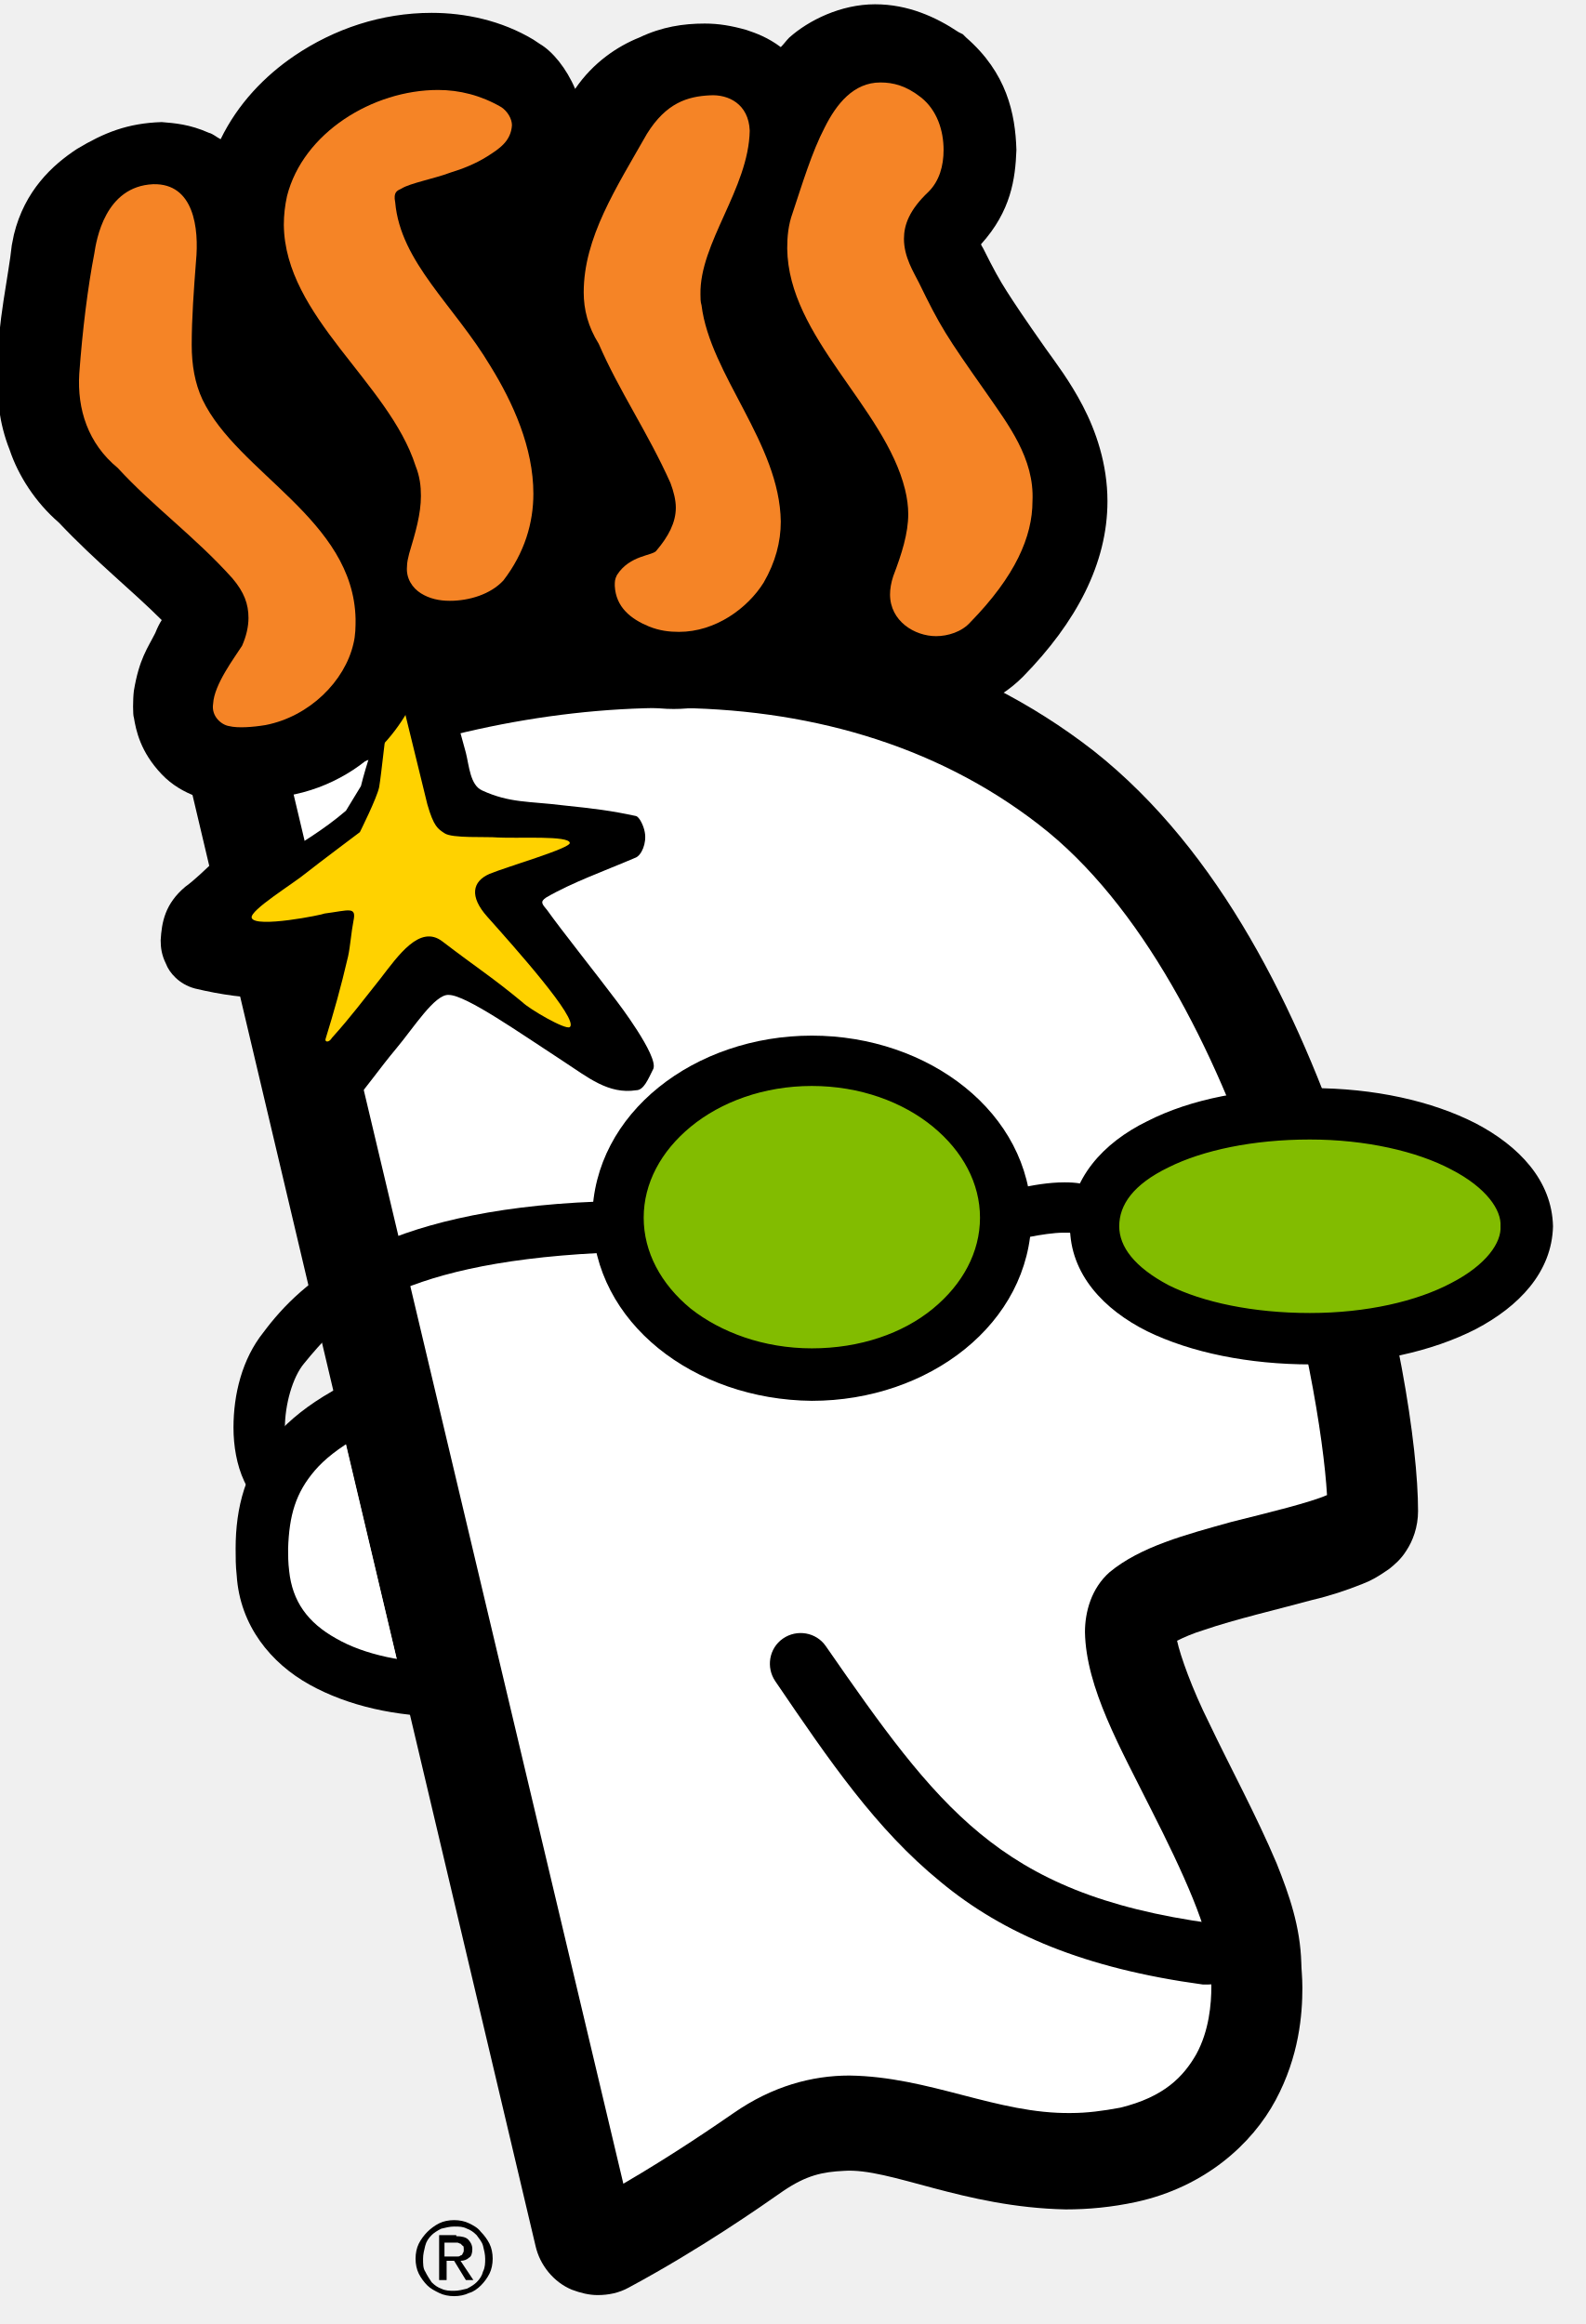
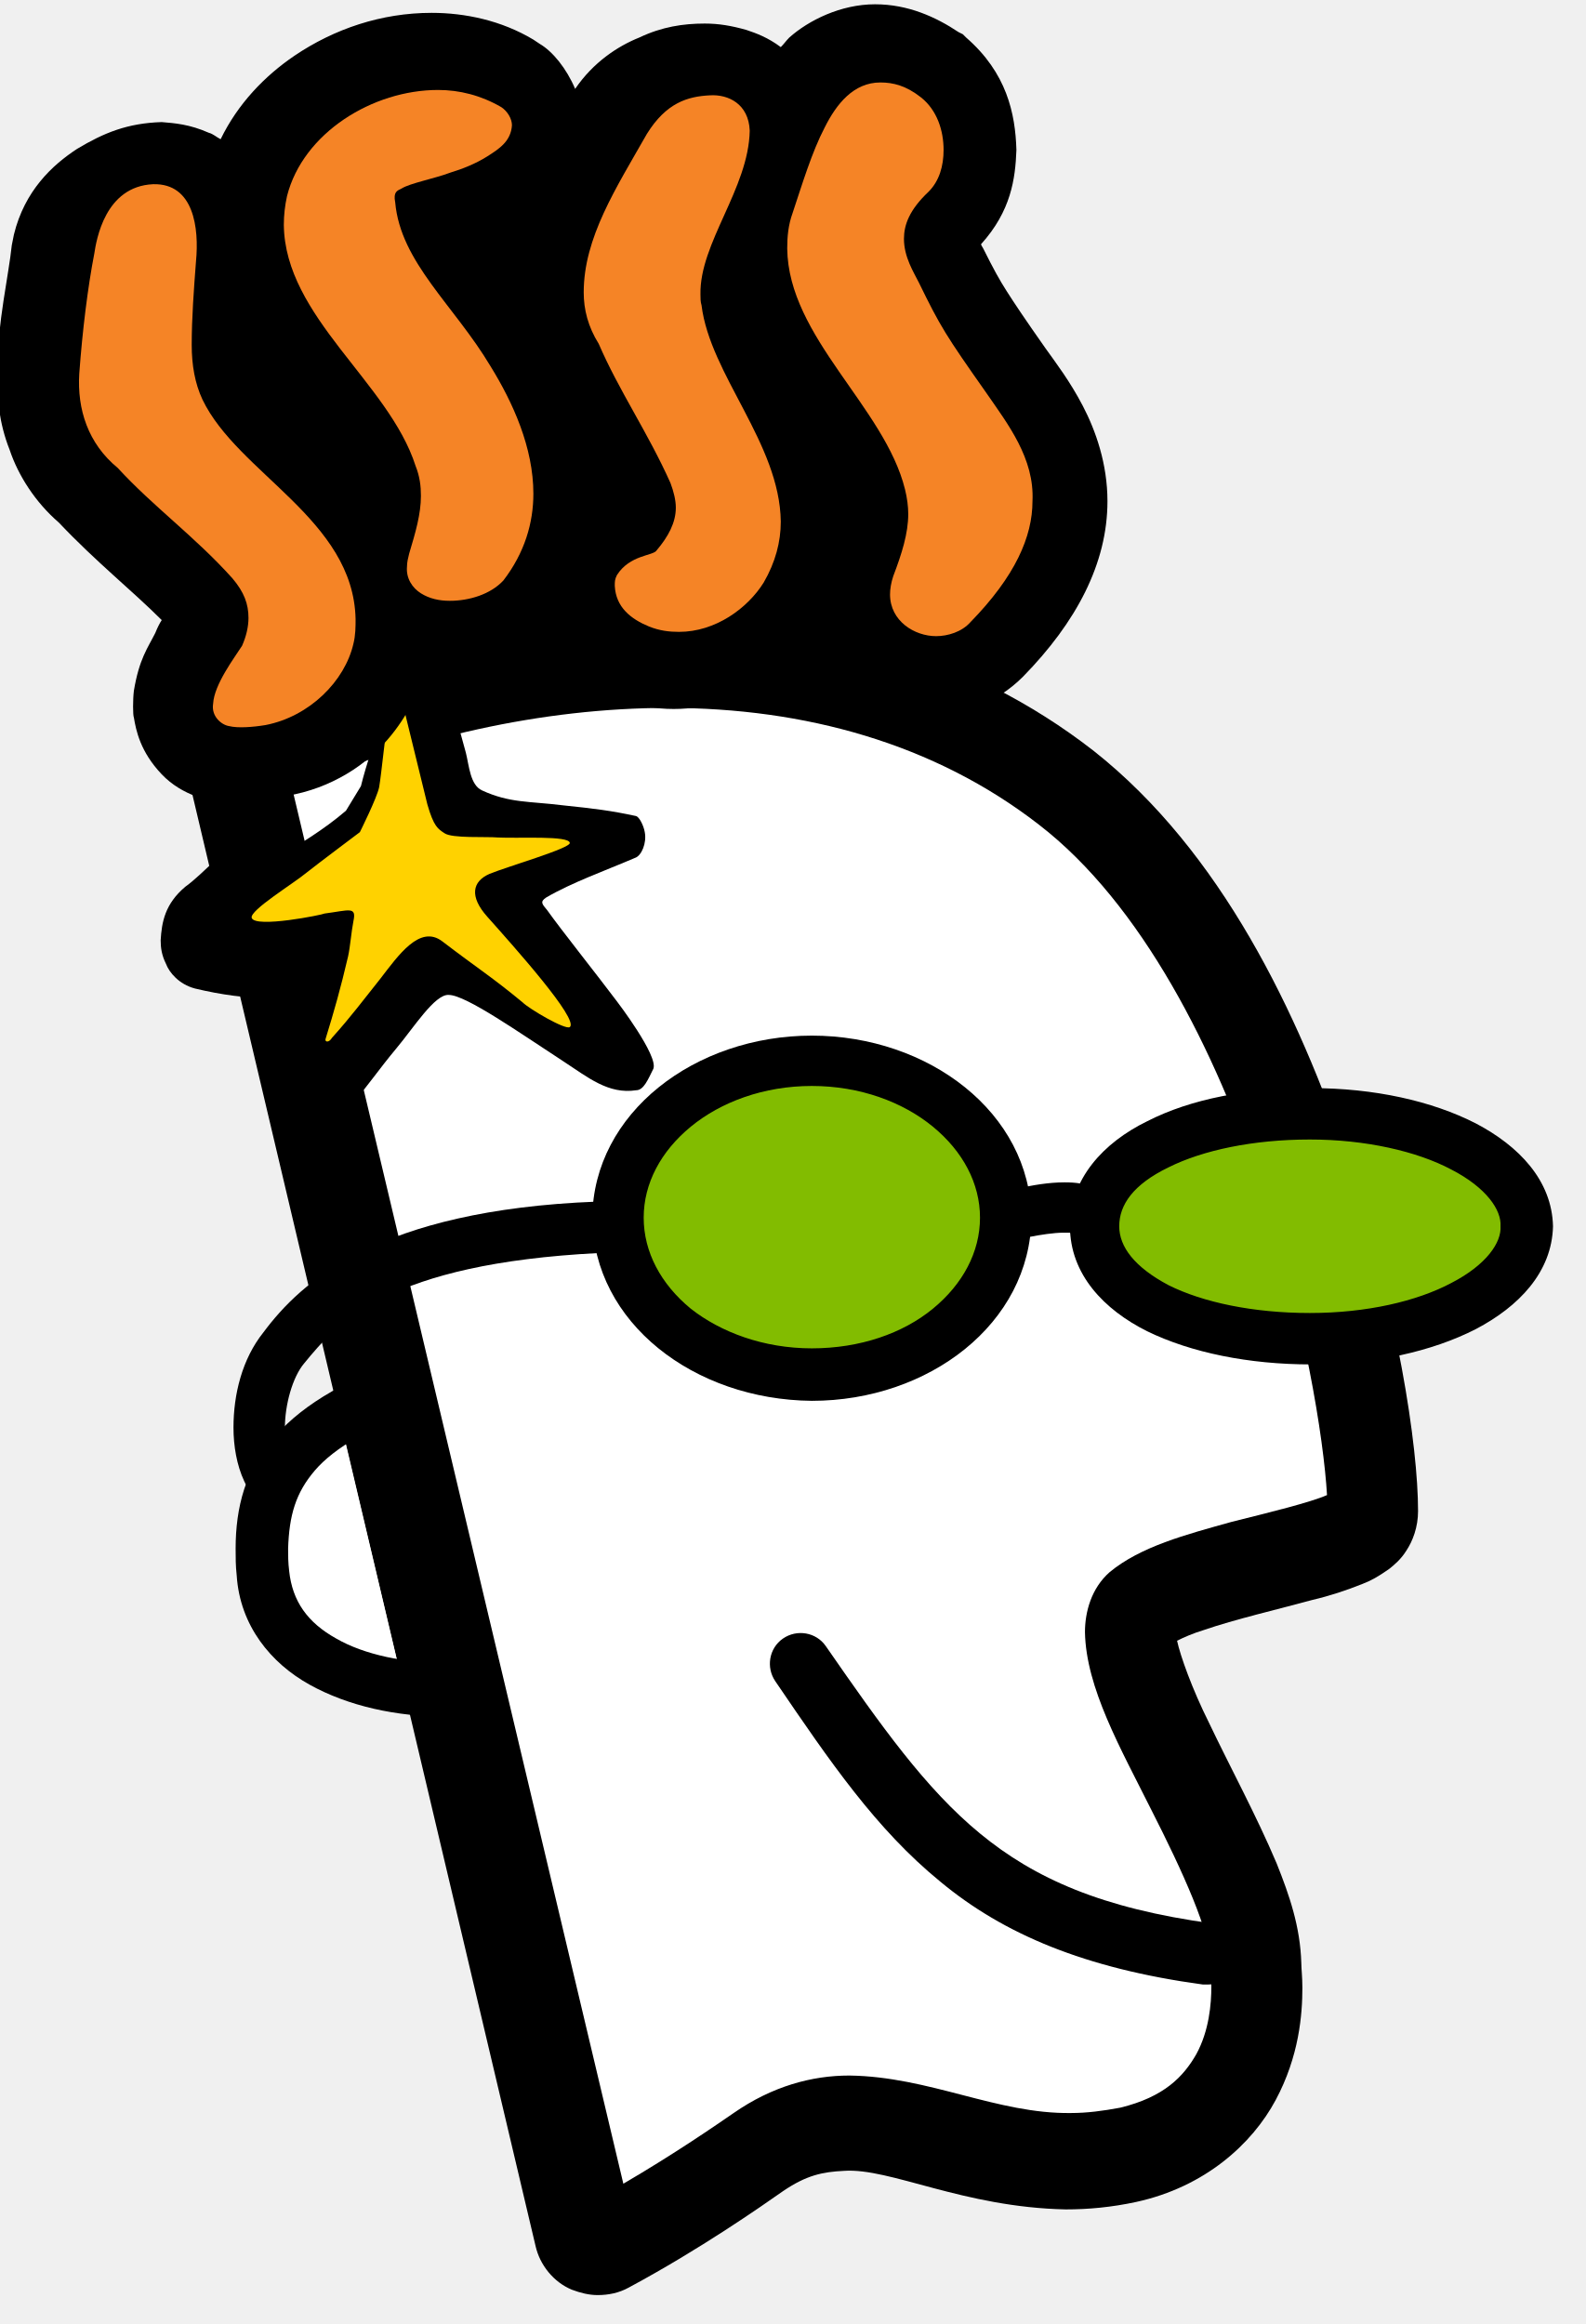
<svg xmlns="http://www.w3.org/2000/svg" width="148px" height="217px" viewBox="0 0 148 217" version="1.1">
  <defs />
  <g id="Page-1" stroke="none" stroke-width="1" fill="none" fill-rule="evenodd">
    <g id="godaddy">
      <g id="godaddy_guy">
        <path d="M125.9,108.4 C121.2,94.5 114,79.5 102.1,70.1 C90.4,61 76.3,57.3 62.1,57.3 C48,57.3 33.8,60.9 21.1,66.6 C18.5,67.8 17.1,70.7 17.8,73.5 L50,209.7 C50.4,211.5 51.7,213.1 53.4,213.8 C54.2,214.1 55,214.3 55.8,214.3 C56.8,214.3 57.8,214.1 58.7,213.6 C65.4,210 71.1,206 73.1,204.6 C75.3,203.1 76.8,202.8 78.8,202.7 C83.1,202.4 89.9,206.1 99.5,206.3 C101.6,206.3 103.8,206.1 106.1,205.6 C112.5,204.2 116.9,200.2 119.1,196.1 C121.3,192 121.6,188.1 121.6,185.6 C121.6,184.6 121.5,183.8 121.5,183.3 C121.4,179.9 120.4,177 119.2,174 C117.3,169.5 114.8,164.9 112.9,160.9 C111.3,157.7 110.2,154.6 109.9,153.2 C110.5,152.9 111.4,152.5 112.4,152.2 C115.3,151.2 119.2,150.3 122.5,149.4 C124.2,149 125.7,148.5 127.2,147.9 C128,147.6 128.7,147.2 129.7,146.5 C130.2,146.1 130.8,145.6 131.3,144.8 C131.9,143.9 132.4,142.6 132.4,141.1 C132.4,135 130.5,122.4 125.9,108.4 L125.9,108.4 Z" id="head_black_fill_16_" fill="#000000" />
        <path d="M97,77 C87.2,69.4 75.1,66.1 62.4,66.1 C50.6,66.1 38.4,68.9 27.3,73.7 L58.2,203.9 C63,201.1 66.9,198.4 68.5,197.3 C72.1,194.8 75.8,193.8 79.3,193.8 C86.8,193.9 93.1,197.4 100,197.3 C101.5,197.3 103,197.1 104.6,196.8 C108.7,195.8 110.5,193.9 111.7,191.8 C112.9,189.6 113.1,187.1 113.1,185.5 C113.1,185 113.1,184.6 113,184.3 L113,184 L113,183.8 L113,183.6 L113,183.3 C113.1,180.6 110.4,174.7 107.5,169 C104.6,163.2 101.4,157.6 101.3,152.4 C101.3,150.5 101.9,148.3 103.6,146.8 C106.5,144.4 110.7,143.3 115,142.1 C118.6,141.2 122.3,140.3 123.9,139.6 C123.6,134.4 121.8,122.9 117.8,111.1 C113.5,98.1 106.6,84.4 97,77 L97,77 Z" id="Head_white_fill_16_" fill="#FFFFFF" />
        <path d="M112.3,185.3 C101.3,183.8 93.7,180.6 87.8,175.7 L87.8,175.7 C81.8,170.8 77.5,164.5 72.4,157 L72.4,157 C71.5,155.7 71.8,153.9 73.1,153 L73.1,153 C74.4,152.1 76.2,152.4 77.1,153.7 L77.1,153.7 C82.3,161.2 86.4,167 91.5,171.2 L91.5,171.2 C96.6,175.4 102.9,178.2 113.2,179.6 L113.2,179.6 C114.8,179.8 115.9,181.3 115.7,182.8 L115.7,182.8 C115.5,184.3 114.3,185.3 112.8,185.3 L112.8,185.3 C112.5,185.3 112.4,185.3 112.3,185.3 L112.3,185.3 L112.3,185.3 Z" id="SMILE_15_" fill="#000000" />
        <path d="M23.8,77.4 C20.9,79.2 19.1,81.5 17.3,82.8 C15.4,84.4 15.1,86.1 15,87.8 C15,88.5 15.1,89.2 15.5,90 C15.8,90.8 16.7,91.9 18.2,92.3 C20.7,92.9 23,93.2 25.2,93.2 L26.3,93.2 L23.8,77.4 L23.8,77.4 Z" id="star_outer_outline_18_" fill="#000000" />
        <path d="M51,83.8 C53.4,82.4 56.5,81.3 59.3,80.1 C59.9,79.9 60.4,78.7 60.2,77.7 C60.1,77.1 59.7,76.3 59.4,76.2 C57.1,75.7 55.5,75.5 52.6,75.2 C49.4,74.8 47.6,75 45,73.8 C43.9,73.3 43.8,71.5 43.5,70.3 C42.3,65.8 40.9,61.4 39,57.6 C38.7,56.9 37.6,56.5 36.9,57.2 C36.2,57.8 35.7,59 36,60.3 C36.9,64.8 34.7,69.3 33.7,73.4 L32.3,75.7 C30.2,77.5 28,78.8 25.7,80.2 C23.5,81.5 21.7,83.7 19.5,85.4 C18.4,86.2 18.2,88.6 19.2,88.9 C22.9,89.9 26.5,89.8 30,89.3 C30.1,93.7 28.5,97.9 27,101.6 C26.7,102.4 26.4,102.7 26.2,103.3 C25.6,104.7 27.3,106.4 28.4,106.2 C31.7,105.6 33.9,101.6 37,97.9 C38.6,96 40.6,92.8 41.9,92.9 C43.5,92.9 48.6,96.5 52.6,99.1 C54.9,100.6 56.8,102.2 59.4,101.8 C60.1,101.8 60.5,100.8 61,99.8 C61.5,98.6 57.6,93.5 57.6,93.5 C55.8,91.1 52.3,86.7 51.1,85 C50.6,84.4 50.4,84.2 51,83.8 L51,83.8 Z" id="Star_black_12_" fill="#000000" />
        <path d="M23.5,85.7 C23.8,86.7 30.2,85.4 30.3,85.3 C32.6,85 33.3,84.6 33,86 C32.8,87 32.7,88.4 32.5,89.3 C31.8,92.3 31.2,94.4 30.4,97 C30.3,97.3 30.7,97.4 31,96.9 C32.8,94.9 33.9,93.4 35.5,91.4 C37.2,89.2 39.2,86.3 41.3,87.9 C44.7,90.5 45.9,91.2 48.8,93.6 C49.4,94.2 52.8,96.2 53.2,95.9 C54.1,95.2 47.9,88.3 45.5,85.6 C43.8,83.7 44.1,82.3 45.7,81.6 C47.4,80.9 53.3,79.2 53.2,78.7 C53.1,78 48.5,78.3 46.5,78.2 C45.4,78.1 42.2,78.3 41.5,77.8 C40.9,77.4 40.5,77.2 39.9,75.1 L37.5,65.3 C37.2,64.4 36.8,63.9 36.4,65.7 C36.1,67.4 35.6,72.4 35.4,73.5 C35.2,74.5 33.6,77.7 33.6,77.7 C33.6,77.7 29.6,80.7 28.6,81.5 C27.4,82.5 23.3,85 23.5,85.7 L23.5,85.7 Z" id="Star_yellow_11_" fill="#FFD200" />
        <path d="M12.5,67 C12.7,68.2 13.1,70.2 15.1,72.3 C17,74.3 19.7,74.9 21.1,74.9 L21.4,74.9 C23,74.9 23.7,74.6 24.1,74.5 L24.4,74.5 C28.7,74.5 32.6,72.6 35.1,70.2 C37.2,68.2 38.6,65.8 39.5,63.3 C40.3,63.4 41,63.5 41.7,63.5 C43.5,63.5 45.2,63.2 46.9,62.6 C48.3,62.1 49.8,61.3 51.2,60 C51.7,60.8 52.2,61.5 52.7,62.1 C54.3,63.8 56,64.7 57.5,65.3 L57.6,65.3 L57.7,65.3 C59.4,65.9 61.2,66.2 62.9,66.2 L62.9,66.2 C66.2,66.2 69.1,65.1 71.4,63.7 C73.3,62.5 74.9,60.9 76.2,59.2 C76.9,61.3 78.2,63.1 79.7,64.2 C82,66 84.6,66.7 87.1,66.7 L87.1,66.7 C89.9,66.7 93,65.7 95.5,63.2 C100.5,58.1 103.4,52.6 103.4,46.8 C103.4,43.3 102.3,40.2 101.1,37.9 C99.9,35.6 98.6,33.9 97.6,32.5 C95.7,29.8 94.7,28.3 94,27.2 C93.3,26.1 92.8,25.2 91.8,23.2 C91.7,23 91.6,22.9 91.6,22.8 C94.4,19.7 94.8,16.7 94.9,14 C94.8,10.6 94,6.8 90.2,3.5 L89.9,3.2 L89.5,3 C87.4,1.6 84.8,0.4 81.7,0.4 C78.5,0.4 75.5,1.9 73.7,3.5 C73.4,3.8 73.2,4.1 72.9,4.4 C71.7,3.5 70.6,3.1 69.7,2.8 C68.3,2.4 67.1,2.2 65.8,2.2 C63.8,2.2 61.8,2.5 59.7,3.5 C57.7,4.3 55.4,5.8 53.7,8.3 C52.9,6.4 51.6,4.8 50.4,4.1 L50.1,3.9 L49.8,3.7 C46.8,1.9 43.4,1.2 40.3,1.2 C35.6,1.2 31.2,2.7 27.5,5.2 C24.7,7.1 22.2,9.7 20.6,13 C20.2,12.8 19.9,12.5 19.5,12.4 C17.7,11.6 16.3,11.5 15.1,11.4 C11.9,11.5 9.7,12.4 7.2,13.9 C4.9,15.4 2.3,17.8 1.3,21.9 L1.2,22.4 L1.1,22.9 C0.8,25.8 -0.2,29.9 -0.3,34.8 C-0.3,37 -0.1,39.5 0.9,42 C1.7,44.4 3.3,46.9 5.5,48.8 C9,52.5 12.3,55.1 15.1,57.9 C14.9,58.2 14.7,58.6 14.5,59.1 C13.8,60.5 13,61.5 12.5,64.5 C12.4,65.3 12.4,66.8 12.5,67 L12.5,67 Z" id="hair_black_background_22_" fill="#000000" />
        <path d="M92.1,36.7 C88.3,31.3 87.8,30.5 85.8,26.4 C85.3,25.4 84.4,24 84.4,22.3 C84.4,21 84.9,19.6 86.7,17.9 C87.7,16.9 88.1,15.5 88.1,14 C88.1,12.2 87.5,10.3 86,9.1 C84.6,8 83.4,7.7 82.2,7.7 C79.7,7.7 78.1,9.7 77,11.9 C75.8,14.2 74.9,17.2 74,19.9 C73.6,21 73.5,22.1 73.5,23.2 C73.6,31.5 82.6,38 84.5,45.7 L84.5,45.7 C84.7,46.5 84.8,47.3 84.8,48 C84.8,49.8 84.2,51.7 83.4,53.8 C83.2,54.4 83.1,55 83.1,55.5 C83.1,58 85.4,59.4 87.4,59.4 L87.4,59.4 C88.5,59.4 89.8,59 90.6,58.1 C94.8,53.8 96.4,50.1 96.4,46.8 C96.6,42.8 94.1,39.6 92.1,36.7 L92.1,36.7 Z" id="hair_4_17_" fill="#F58426" />
        <path d="M70,12.2 C69.9,17.6 65.3,22.7 65.4,27.5 C65.4,27.8 65.4,28.2 65.5,28.5 C66.3,35 72.8,41.4 72.9,48.7 C72.9,50.6 72.4,52.5 71.3,54.4 C69.8,56.8 66.8,59 63.4,59 C62.5,59 61.6,58.9 60.6,58.5 C58.9,57.8 57.5,56.7 57.4,54.7 C57.4,54.3 57.4,54.1 57.6,53.7 C58.8,51.8 61,51.9 61.3,51.4 C62.4,50.1 63.1,48.8 63.1,47.4 C63.1,46.7 62.9,45.9 62.6,45.1 C60.5,40.4 57.8,36.5 55.9,32.1 C54.9,30.5 54.5,28.9 54.5,27.3 C54.5,22.2 57.5,17.6 60.4,12.5 C62.2,9.6 64.2,9 66.3,8.9 C68,8.8 69.9,9.7 70,12.2 L70,12.2 Z" id="hair_3_17_" fill="#F58426" />
        <path d="M36.9,18.9 C37.4,24.5 42.4,28.5 45.8,34.2 C47.9,37.6 49.8,41.8 49.8,46.1 C49.8,48.8 49,51.6 47,54.2 C45.8,55.5 43.8,56.1 42,56.1 C41,56.1 40.1,55.9 39.3,55.4 C38.5,54.9 37.9,54 38,52.9 C38,52.5 38.1,52.1 38.2,51.7 C38.8,49.7 39.3,48 39.3,46.3 C39.3,45.4 39.2,44.5 38.8,43.5 L38.8,43.5 C36.3,35.7 26.6,29.6 26.5,21 C26.5,20.1 26.6,19.2 26.8,18.3 C28.3,12.4 34.8,8.4 40.9,8.4 C42.9,8.4 44.9,8.9 46.8,10 C47.4,10.4 47.8,11.1 47.8,11.7 C47.7,13.2 46.6,13.9 45.5,14.6 C44.4,15.3 43.1,15.8 42.1,16.1 C40.5,16.7 38.3,17.1 37.5,17.6 C37.1,17.8 36.7,17.9 36.9,18.9 L36.9,18.9 Z" id="hair_2_17_" fill="#F58426" />
        <path d="M8.8,23.7 C8.2,26.8 7.7,30.8 7.4,34.9 C7.2,38.2 8.2,41.4 11,43.7 C14.3,47.3 18.2,50.1 21.7,54 C22.8,55.3 23.2,56.4 23.2,57.7 C23.2,58.5 23,59.4 22.6,60.3 C21.9,61.4 20,63.9 19.9,65.7 C19.7,66.9 20.7,67.7 21.4,67.8 C22.2,68 23.6,67.9 24.8,67.7 C28.9,66.9 32.2,63.6 33,60.1 C33.2,59.3 33.2,58.5 33.2,57.8 C33,48.5 22.2,44.2 18.9,37.3 C18.2,35.8 17.9,34.1 17.9,32.2 C17.9,29.7 18.1,27 18.3,24.4 C18.6,21.3 18.1,17.1 14.3,17.2 C9.8,17.4 9,22.4 8.8,23.7 L8.8,23.7 Z" id="hair_1_17_" fill="#F58426" />
        <path d="M93.1,111.5 C93.2,111.5 96.4,110.4 99.4,110.4 L99.4,110.4 C100.4,110.4 101.4,110.5 102.4,111 L102.4,111 C103.5,111.5 104.6,113 104.5,114.4 L104.5,114.4 L104.1,114.4 L100.5,114.5 L100.1,115.2 C100.1,115.2 100,115.2 99.9,115.1 L99.9,115.1 L99.3,115.1 L99.3,115.1 C98.4,115.1 97.1,115.3 96.1,115.5 L96.1,115.5 C95.1,115.7 94.4,115.9 94.4,115.9 L94.4,115.9 L93.1,111.5 L93.1,111.5 Z" id="noseguard_15_" fill="#000000" />
        <path d="M122.4,125 C133.5,125 142.6,120.3 142.6,114.5 C142.6,108.7 133.6,104 122.4,104 C111.3,104 102.2,108.1 102.2,114.5 C102.2,120.9 111.2,125 122.4,125 L122.4,125 Z" id="lens_2_15_" fill="#82BC00" />
        <path d="M137.8,104.9 C133.7,102.8 128.3,101.6 122.4,101.6 C116.5,101.6 111.2,102.6 107.1,104.7 C103,106.7 99.9,110.1 99.9,114.5 C99.9,119 103.1,122.3 107.1,124.3 C111.2,126.3 116.6,127.4 122.4,127.4 C128.3,127.4 133.7,126.2 137.8,124.1 C141.8,122 144.9,118.8 145,114.5 C144.9,110.2 141.8,107 137.8,104.9 L137.8,104.9 Z M135.5,119.8 C132.3,121.5 127.6,122.6 122.3,122.6 C117,122.6 112.3,121.6 109.1,120 C105.9,118.3 104.5,116.4 104.5,114.5 C104.5,112.5 105.8,110.6 109.1,109 C112.3,107.4 117,106.4 122.3,106.4 C127.5,106.4 132.3,107.5 135.5,109.2 C138.8,110.9 140.2,113 140.1,114.5 C140.2,116 138.8,118.1 135.5,119.8 L135.5,119.8 Z" id="lense_2_15_" fill="#000000" />
        <path d="M75.8,128.4 C85.8,128.4 93.9,121.8 93.9,113.7 C93.9,105.6 85.8,99 75.8,99 C65.8,99 57.8,105.6 57.8,113.7 C57.8,121.8 65.8,128.4 75.8,128.4 L75.8,128.4 Z" id="lense_1_31_" fill="#82BC00" />
        <path d="M75.8,96.7 C64.9,96.7 55.4,103.9 55.3,113.7 C55.4,123.5 64.8,130.7 75.8,130.8 C86.7,130.8 96.2,123.6 96.3,113.7 C96.2,103.9 86.7,96.7 75.8,96.7 L75.8,96.7 Z M87.1,122.2 C84.3,124.5 80.3,125.9 75.8,125.9 C71.3,125.9 67.3,124.4 64.5,122.2 C61.7,119.9 60.1,116.9 60.1,113.7 C60.1,110.5 61.7,107.5 64.5,105.2 C67.3,102.9 71.3,101.4 75.8,101.4 C80.3,101.4 84.3,102.9 87.1,105.2 C89.9,107.5 91.5,110.5 91.5,113.7 C91.5,116.9 89.9,119.9 87.1,122.2 L87.1,122.2 Z" id="lense_1_30_" fill="#000000" />
        <path d="M22.8,138.3 C22.1,136.8 21.8,135 21.8,133.3 L21.8,133.3 C21.8,130.2 22.6,126.9 24.6,124.4 L24.6,124.4 C28.1,119.7 35.3,113 55.7,112.2 L55.7,112.2 L55.9,117 C36.3,118 31.5,123.5 28.4,127.3 L28.4,127.3 C27.3,128.6 26.6,131.2 26.6,133.3 L26.6,133.3 C26.6,134.5 26.8,135.6 27.1,136.3 L27.1,136.3 C27.4,137 27.6,137 27.7,137 L27.7,137 L26.7,141.7 C24.8,141.3 23.5,139.8 22.8,138.3 L22.8,138.3 L22.8,138.3 Z" id="glasses_arm_15_" fill="#000000" />
        <path d="M38.1,159.4 L31.6,132 C31.6,132 21.1,135.2 24,147.9 C26.9,160.5 36.9,156.4 38.1,159.4 L38.1,159.4 Z" id="Shape" fill="#FFFFFF" />
        <path d="M28.9,157.3 C25.3,155.3 22.4,151.8 22.1,147.1 L22.1,147.1 C22,146.2 22,145.4 22,144.6 L22,144.6 C22,140.8 22.9,137.1 25.7,134.1 L25.7,134.1 C28.4,131 32.7,128.6 39,126.4 L39,126.4 L40.6,131 C34.7,133.1 31.2,135.2 29.4,137.3 L29.4,137.3 C27.6,139.4 27,141.5 26.9,144.6 L26.9,144.6 C26.9,145.2 26.9,145.9 27,146.7 L27,146.7 C27.3,149.5 28.7,151.5 31.4,153 L31.4,153 C34,154.5 37.8,155.3 41.8,155.3 L41.8,155.3 L44,155.3 L44,155.3 L44.3,160.2 C43.5,160.3 42.6,160.3 41.8,160.3 L41.8,160.3 C37,160.3 32.5,159.3 28.9,157.3 L28.9,157.3 L28.9,157.3 Z" id="Ear_black_outline_18_" fill="#000000" />
-         <path d="M39.1,209.5 C39.3,209.1 39.6,208.7 39.9,208.4 C40.2,208.1 40.6,207.8 41,207.6 C41.4,207.4 41.9,207.3 42.4,207.3 C42.9,207.3 43.4,207.4 43.8,207.6 C44.2,207.8 44.6,208 44.9,208.4 C45.2,208.7 45.5,209.1 45.7,209.5 C45.9,209.9 46,210.4 46,210.9 C46,211.4 45.9,211.9 45.7,212.3 C45.5,212.7 45.2,213.1 44.9,213.4 C44.6,213.7 44.2,214 43.8,214.1 C43.4,214.3 42.9,214.4 42.4,214.4 C41.9,214.4 41.4,214.3 41,214.1 C40.6,213.9 40.2,213.7 39.9,213.4 C39.6,213.1 39.3,212.7 39.1,212.3 C38.9,211.9 38.8,211.4 38.8,210.9 C38.8,210.4 38.9,209.9 39.1,209.5 L39.1,209.5 Z M39.7,212.1 C39.9,212.5 40.1,212.8 40.3,213.1 C40.6,213.4 40.9,213.6 41.2,213.7 C41.6,213.9 42,213.9 42.4,213.9 C42.8,213.9 43.2,213.8 43.6,213.7 C44,213.5 44.3,213.3 44.5,213.1 C44.8,212.8 45,212.5 45.1,212.1 C45.3,211.7 45.3,211.3 45.3,210.9 C45.3,210.5 45.2,210.1 45.1,209.7 C45,209.3 44.7,209 44.5,208.7 C44.2,208.4 43.9,208.2 43.6,208.1 C43.2,207.9 42.9,207.9 42.4,207.9 C42,207.9 41.6,208 41.2,208.1 C40.8,208.3 40.5,208.5 40.3,208.7 C40,209 39.8,209.3 39.7,209.7 C39.6,210.1 39.5,210.5 39.5,210.9 C39.5,211.4 39.5,211.8 39.7,212.1 L39.7,212.1 Z M42.6,208.8 C43.1,208.8 43.5,208.9 43.7,209.1 C43.9,209.3 44.1,209.6 44.1,210 C44.1,210.4 44,210.7 43.8,210.8 C43.6,211 43.3,211.1 43,211.1 L44.2,212.9 L43.5,212.9 L42.4,211.1 L41.7,211.1 L41.7,212.9 L41,212.9 L41,208.7 L42.6,208.7 L42.6,208.8 Z M42.3,210.7 L42.7,210.7 C42.8,210.7 42.9,210.7 43,210.6 C43.1,210.6 43.2,210.5 43.2,210.4 C43.3,210.3 43.3,210.2 43.3,210 C43.3,209.9 43.3,209.7 43.2,209.7 C43.1,209.6 43.1,209.6 43,209.5 C42.9,209.5 42.8,209.4 42.7,209.4 L42.4,209.4 L41.5,209.4 L41.5,210.7 L42.3,210.7 L42.3,210.7 Z" id="Shape" fill="#000000" />
      </g>
    </g>
  </g>
</svg>
